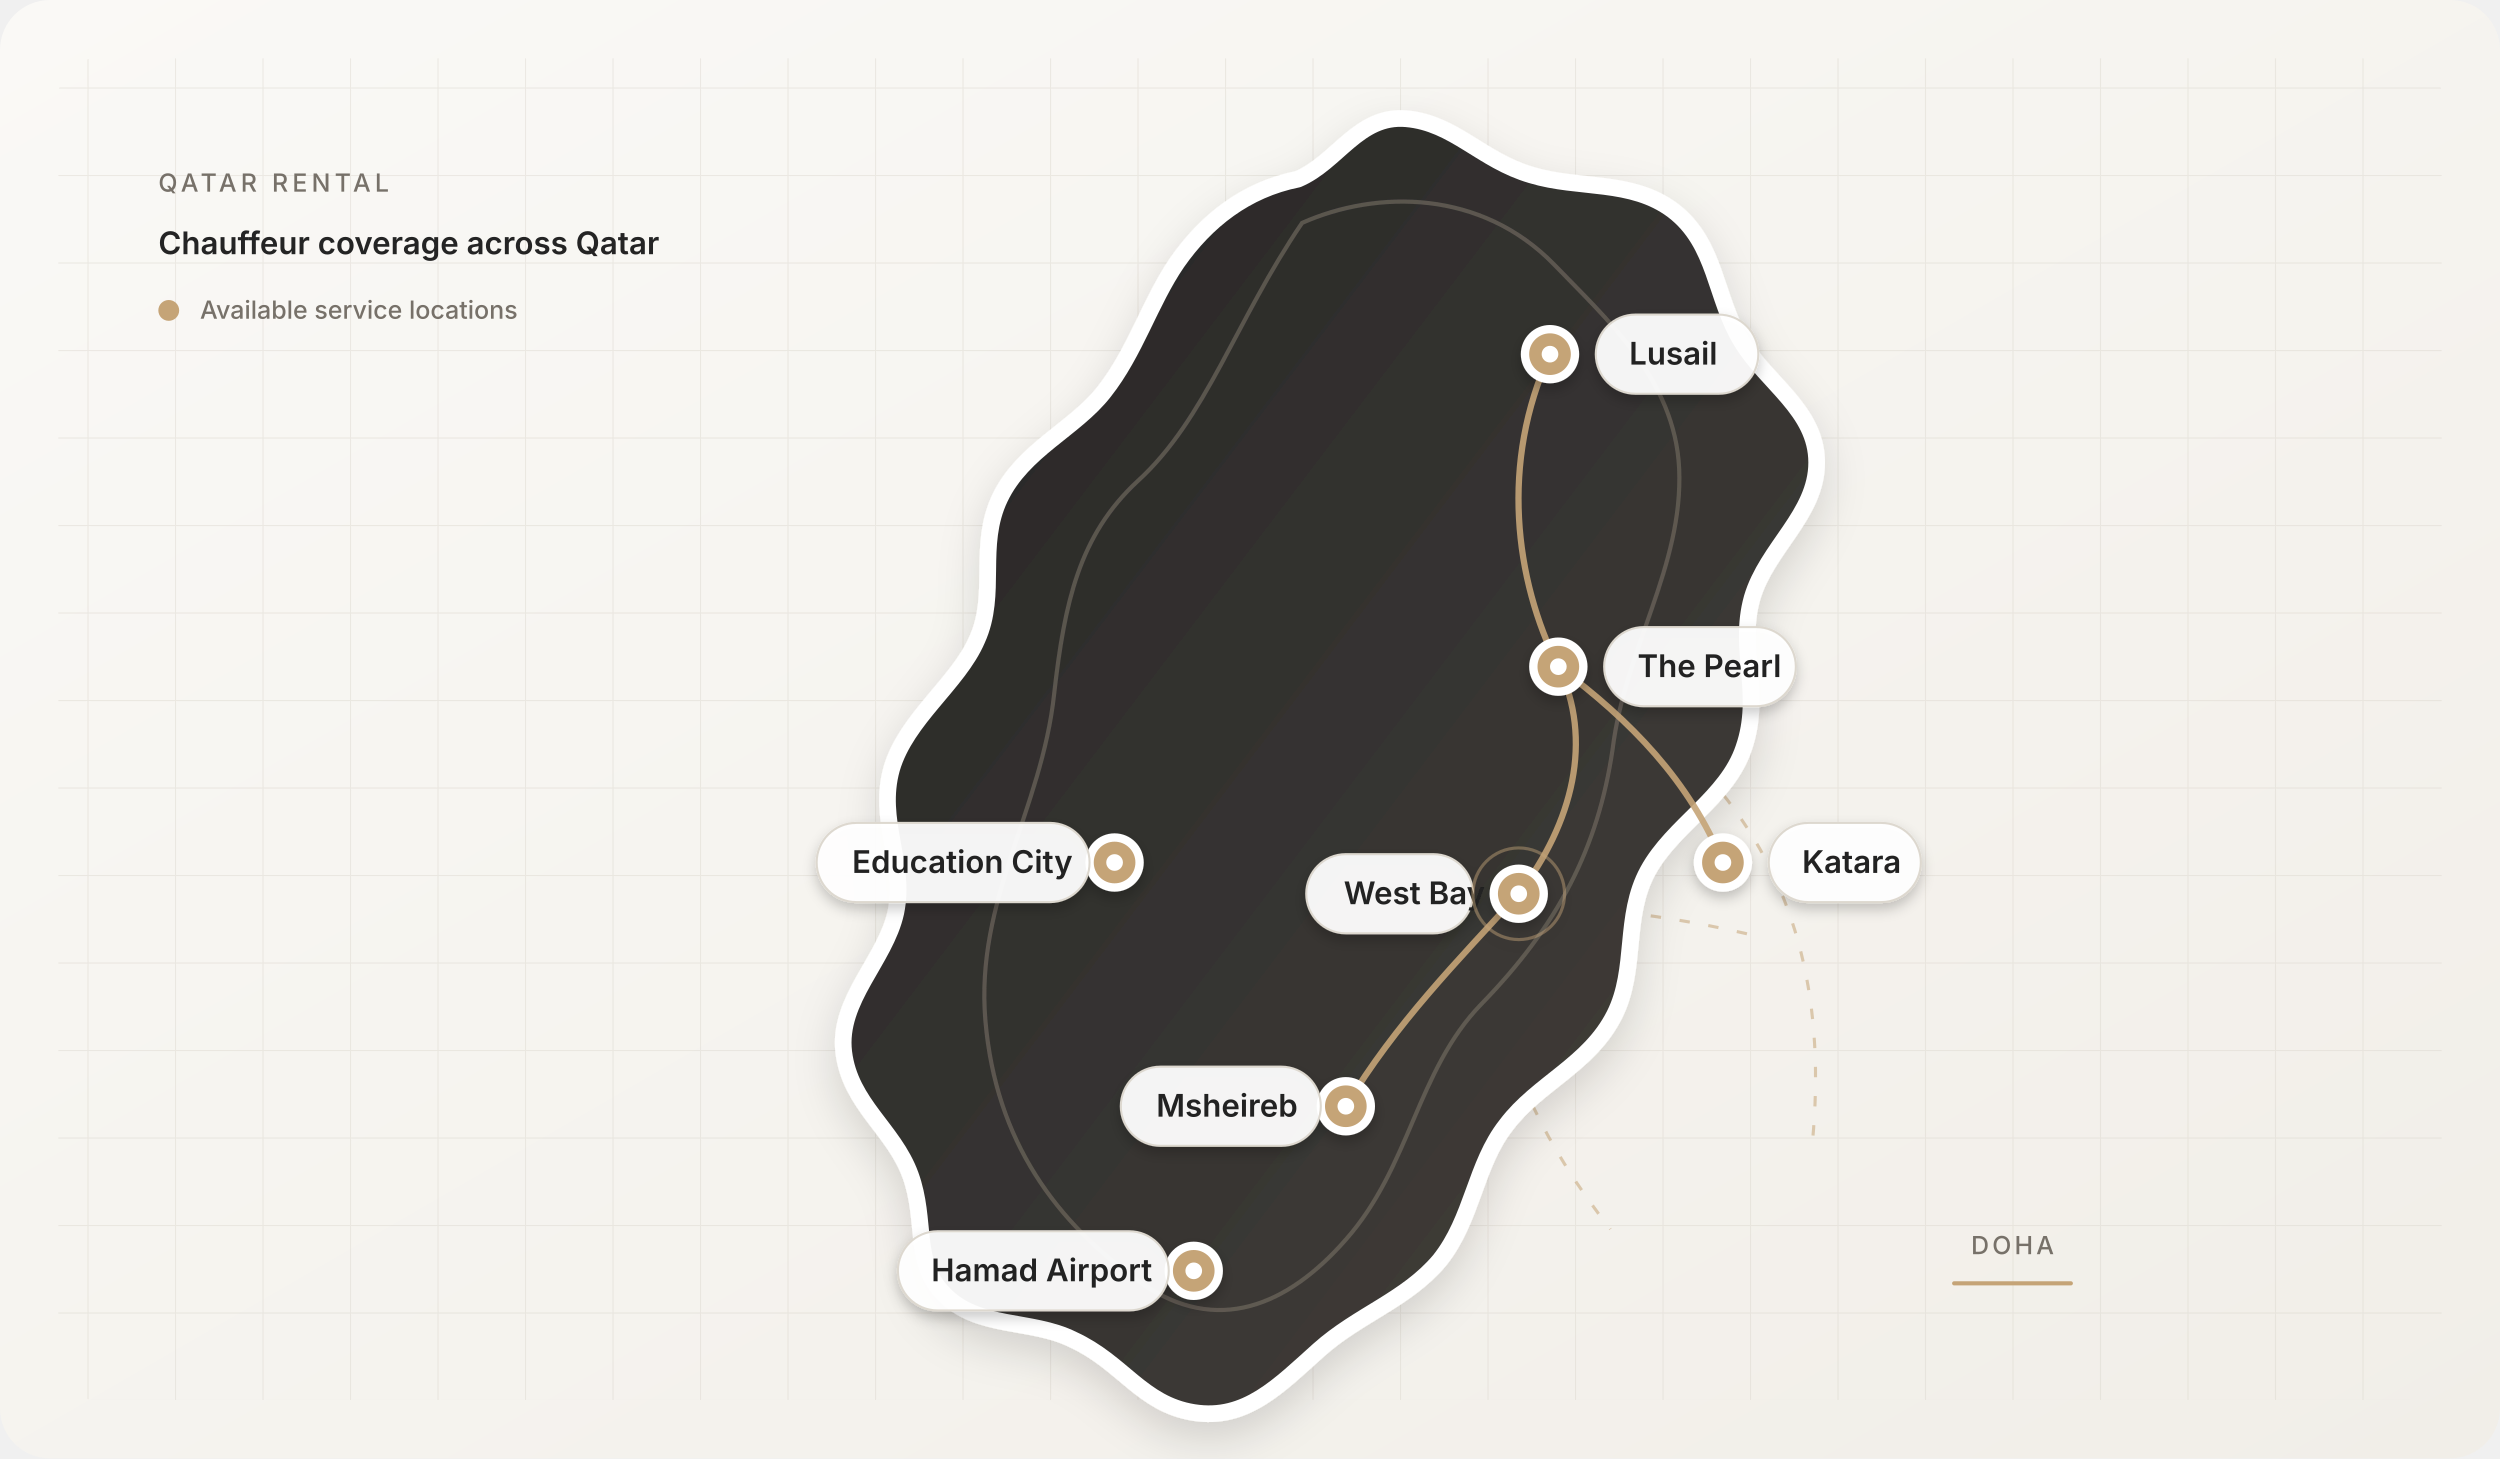
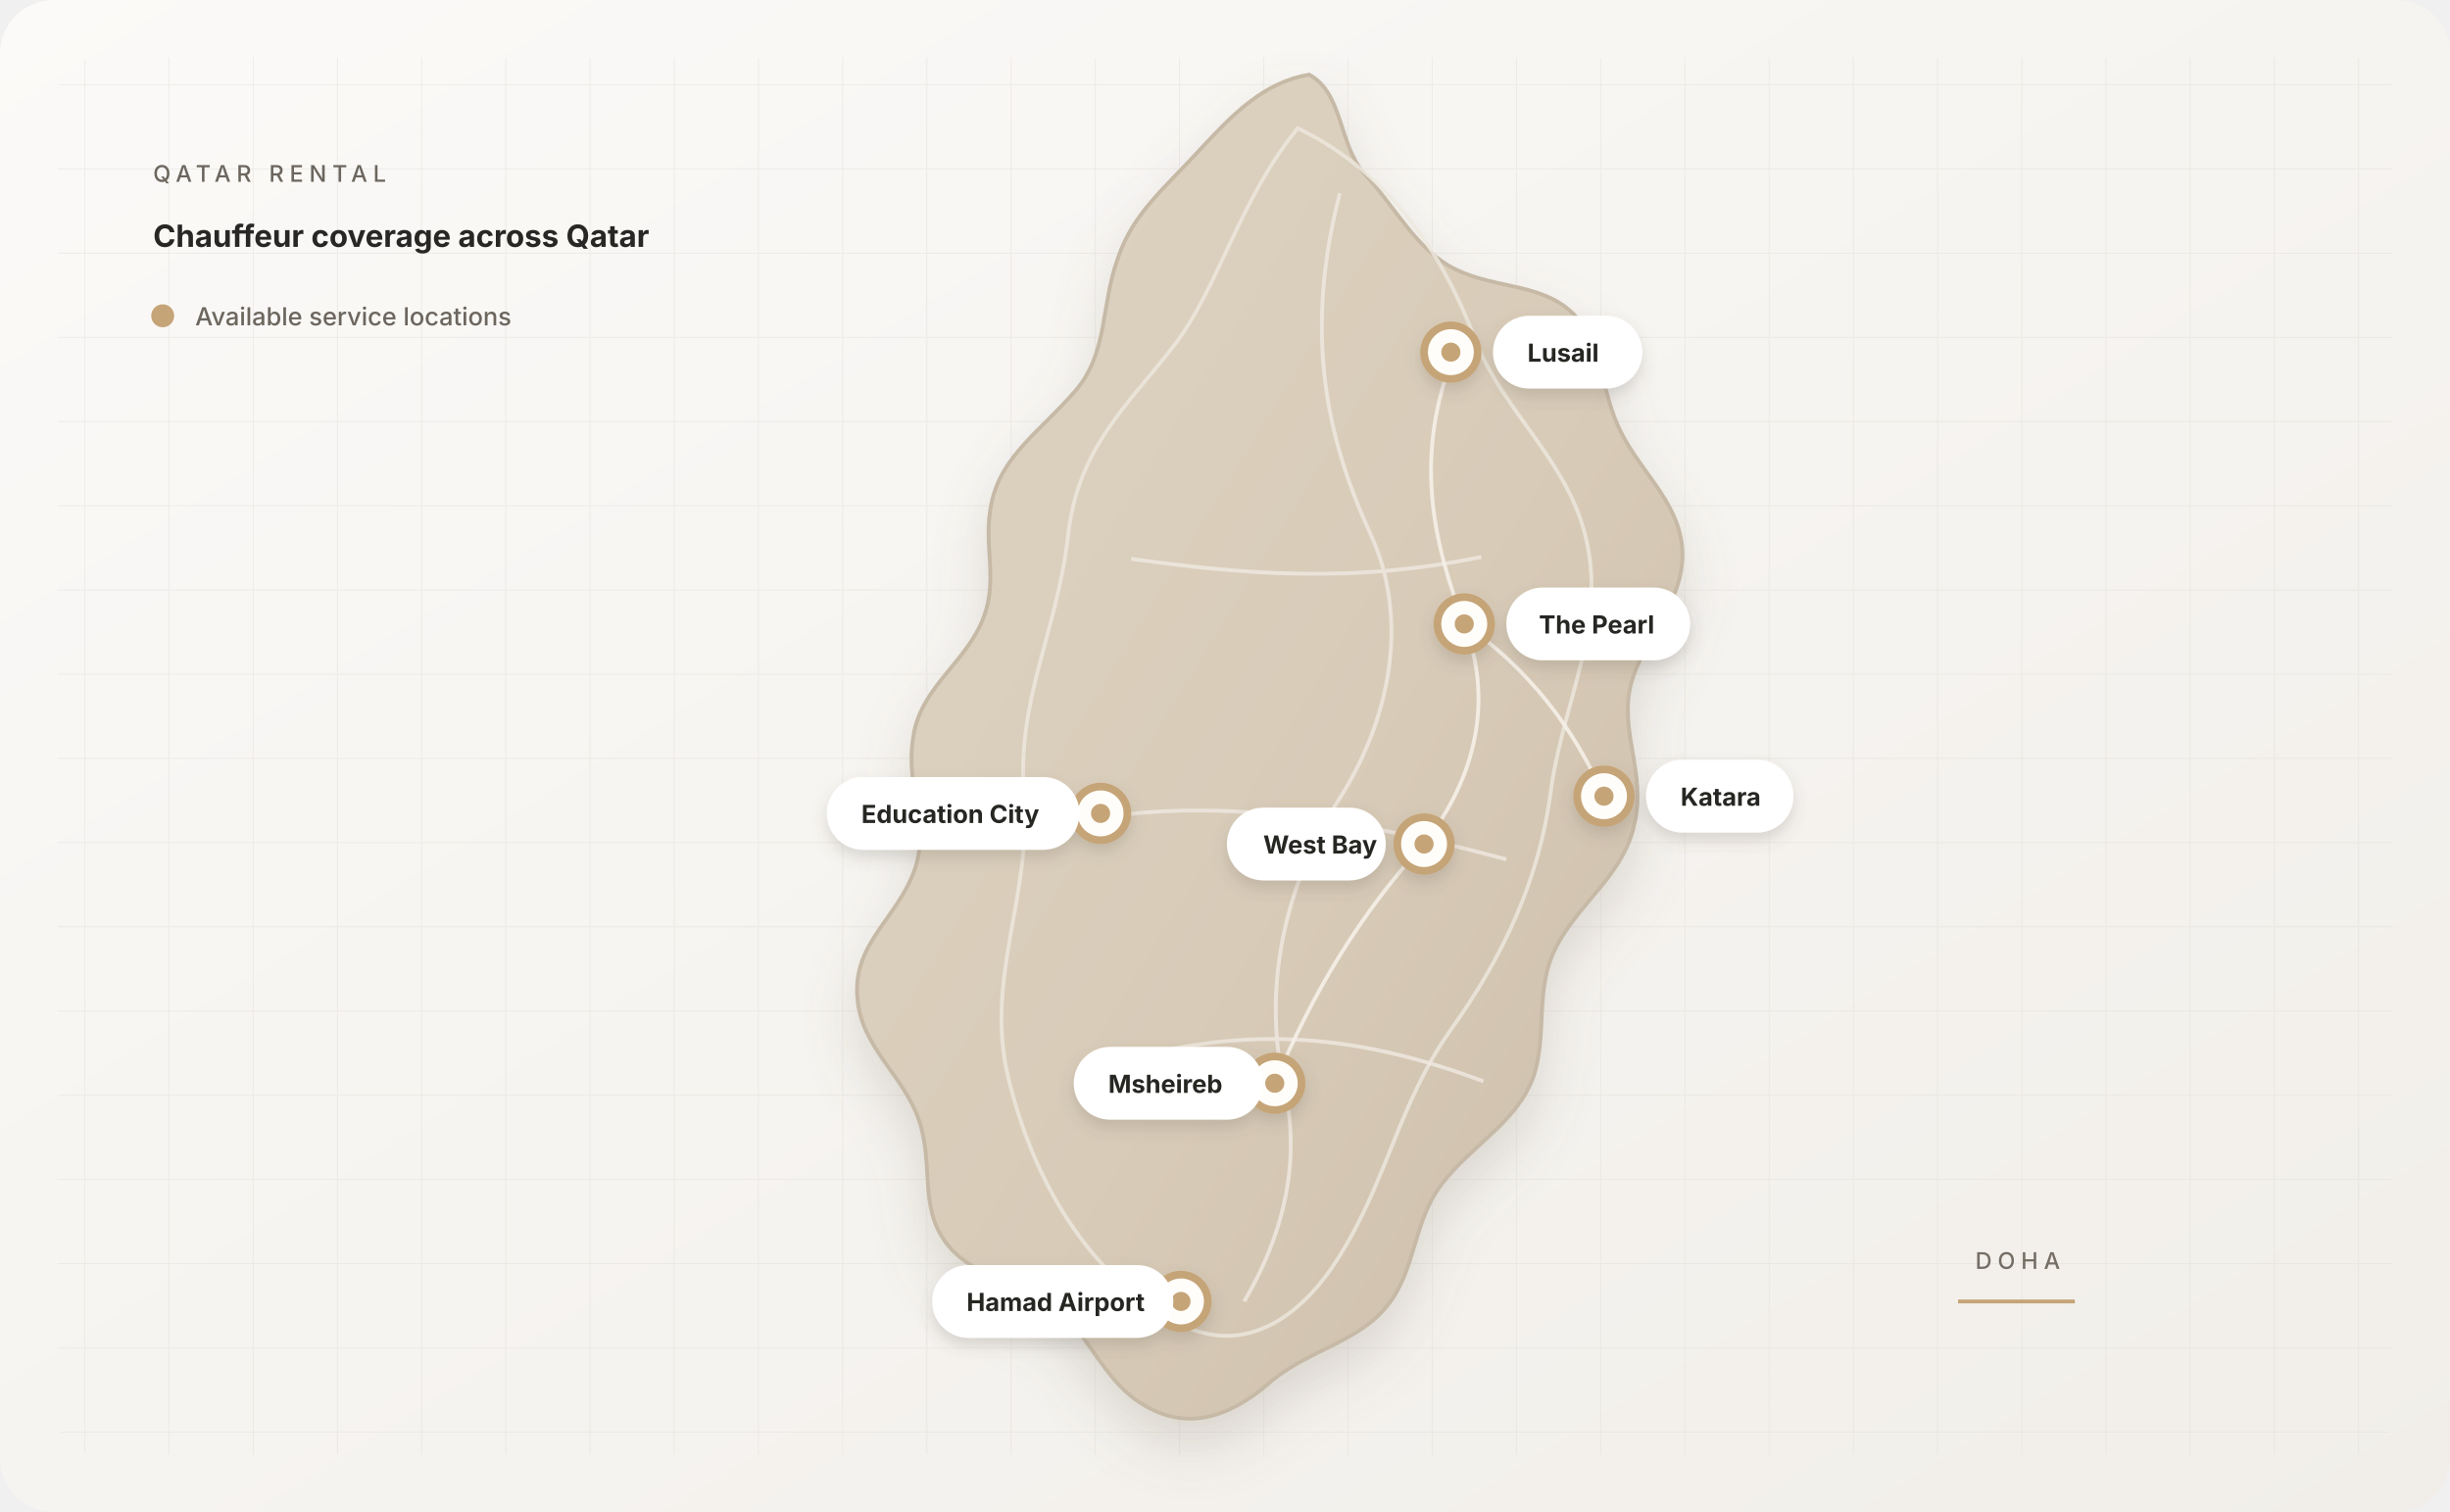
- <svg xmlns="http://www.w3.org/2000/svg" viewBox="0 0 1200 700" role="img" aria-labelledby="title desc">
+ <svg xmlns="http://www.w3.org/2000/svg" viewBox="0 0 1280 790" role="img" aria-labelledby="title desc">
  <defs>
-     <linearGradient id="background" x1="0" y1="0" x2="1" y2="1">
-       <stop offset="0" stop-color="#faf9f6" />
-       <stop offset="1" stop-color="#f1eee8" />
+     <linearGradient id="paper" x1="0" y1="0" x2="1" y2="1">
+       <stop offset="0" stop-color="#fbfaf8" />
+       <stop offset="1" stop-color="#f1eee9" />
    </linearGradient>
-     <linearGradient id="qatarFill" x1="0" y1="0" x2="1" y2="1">
-       <stop offset="0" stop-color="#252525" />
-       <stop offset="1" stop-color="#45413c" />
+     <linearGradient id="qatar" x1="0" y1="0" x2="1" y2="1">
+       <stop offset="0" stop-color="#ded4c3" />
+       <stop offset=".55" stop-color="#d8cbb8" />
+       <stop offset="1" stop-color="#cbbda9" />
    </linearGradient>
-     <filter id="shadow" x="-30%" y="-30%" width="160%" height="170%">
-       <feDropShadow dx="0" dy="8" stdDeviation="10" flood-color="#151515" flood-opacity=".14" />
+     <pattern id="grid" width="44" height="44" patternUnits="userSpaceOnUse">
+       <path d="M44 0H0V44" fill="none" stroke="#dedbd5" stroke-width="1" opacity=".55" />
+     </pattern>
+     <filter id="mapShadow" x="-35%" y="-25%" width="170%" height="170%">
+       <feDropShadow dx="0" dy="14" stdDeviation="14" flood-color="#817765" flood-opacity=".23" />
    </filter>
-     <filter id="pinShadow" x="-50%" y="-50%" width="200%" height="200%">
-       <feDropShadow dx="0" dy="3" stdDeviation="3" flood-color="#151515" flood-opacity=".22" />
+     <filter id="labelShadow" x="-35%" y="-60%" width="170%" height="220%">
+       <feDropShadow dx="0" dy="4" stdDeviation="4" flood-color="#625b52" flood-opacity=".2" />
    </filter>
-     <pattern id="grid" width="42" height="42" patternUnits="userSpaceOnUse">
-       <path d="M42 0H0V42" fill="none" stroke="#d9d4ca" stroke-width="1" opacity=".42" />
-     </pattern>
-     <g id="locationPin">
-       <circle r="12" fill="#c5a477" stroke="#fff" stroke-width="4" />
-       <circle r="4" fill="#fff" />
+     <style>
+       .heading { font: 700 16px Inter, Arial, sans-serif; fill: #292725; }
+       .eyebrow { font: 500 12px Inter, Arial, sans-serif; fill: #6c665e; letter-spacing: 3px; }
+       .legend { font: 500 13px Inter, Arial, sans-serif; fill: #6c665e; }
+       .location { font: 700 13px Inter, Arial, sans-serif; fill: #282624; }
+       .doha { font: 500 12px Inter, Arial, sans-serif; fill: #756e65; letter-spacing: 3px; }
+     </style>
+     <g id="pin">
+       <circle r="14" fill="#fffdf9" stroke="#c5a477" stroke-width="4" />
+       <circle r="5" fill="#c5a477" />
    </g>
-     <style>
-       .label { font: 600 15px Inter, Arial, sans-serif; fill: #242424; }
-       .small-label { font: 500 12px Inter, Arial, sans-serif; fill: #777169; }
-       .label-box { fill: rgba(255,255,255,.94); stroke: #ddd8cf; stroke-width: 1; }
-     </style>
  </defs>
-   <rect width="1200" height="700" rx="24" fill="url(#background)" />
-   <rect x="28" y="28" width="1144" height="644" rx="18" fill="url(#grid)" />
-   <g opacity=".55" fill="none" stroke="#c5a477" stroke-width="1.5" stroke-dasharray="5 9">
-     <path d="M690 140C740 220 750 300 728 365C704 438 710 510 773 590" />
-     <path d="M650 250C722 278 778 319 826 380C864 427 876 483 870 548" />
-     <path d="M585 458C670 431 752 427 846 450" />
+   <rect width="1280" height="790" rx="28" fill="url(#paper)" />
+   <rect x="30" y="30" width="1220" height="730" rx="20" fill="url(#grid)" opacity=".72" />
+   <g transform="translate(80 95)">
+     <text class="eyebrow" x="0" y="0">QATAR RENTAL</text>
+     <text class="heading" x="0" y="34">Chauffeur coverage across Qatar</text>
+     <circle cx="5" cy="70" r="6" fill="#c5a477" />
+     <text class="legend" x="22" y="75">Available service locations</text>
  </g>
-   <g filter="url(#shadow)">
-     <path d="M623 86       C598 91 579 106 565 126       C552 145 545 169 530 188       C516 206 491 216 480 239       C469 262 479 285 469 307       C460 328 435 345 428 369       C421 394 435 414 430 438       C425 461 402 480 405 505       C408 530 429 542 437 564       C445 586 438 606 453 621       C469 638 495 633 515 643       C539 654 548 674 573 678       C598 682 614 665 633 648       C652 631 675 624 691 605       C707 585 708 559 723 540       C738 520 763 511 775 487       C786 465 779 440 791 418       C803 396 829 383 837 359       C846 333 834 312 841 287       C848 263 872 247 872 222       C872 197 848 184 836 164       C823 143 824 117 803 101       C783 86 758 91 735 84       C711 77 698 59 675 57       C652 55 642 78 623 86Z" fill="url(#qatarFill)" stroke="#fff" stroke-width="8" stroke-linejoin="round" />
-     <path d="M625 107C593 154 579 201 546 231C518 257 511 289 506 333C500 389 468 432 473 490C478 548 507 587 548 616C584 641 618 627 646 595C677 560 680 514 711 482C748 444 767 407 774 360C780 311 808 272 806 225C804 182 771 153 746 127C711 91 661 91 625 107Z" fill="none" stroke="#726b61" stroke-width="2" opacity=".65" />
-   </g>
-   <g fill="none" stroke="#c5a477" stroke-width="3" stroke-linecap="round" opacity=".9">
-     <path d="M744 170C720 222 727 278 748 320C765 355 755 395 729 429" />
-     <path d="M729 429C700 461 670 491 646 531" />
-     <path d="M748 320C783 346 811 375 827 414" />
-   </g>
-   <g filter="url(#pinShadow)">
-     <g transform="translate(744 170)">
-       <use href="#locationPin" />
-       <rect class="label-box" x="22" y="-19" width="78" height="38" rx="19" />
-       <text class="label" x="38" y="5">Lusail</text>
-     </g>
-     <g transform="translate(748 320)">
-       <use href="#locationPin" />
-       <rect class="label-box" x="22" y="-19" width="92" height="38" rx="19" />
-       <text class="label" x="38" y="5">The Pearl</text>
-     </g>
-     <g transform="translate(729 429)">
-       <use href="#locationPin" />
-       <rect class="label-box" x="-102" y="-19" width="80" height="38" rx="19" />
-       <text class="label" x="-84" y="5">West Bay</text>
-     </g>
-     <g transform="translate(827 414)">
-       <use href="#locationPin" />
-       <rect class="label-box" x="22" y="-19" width="73" height="38" rx="19" />
-       <text class="label" x="38" y="5">Katara</text>
-     </g>
-     <g transform="translate(646 531)">
-       <use href="#locationPin" />
-       <rect class="label-box" x="-108" y="-19" width="96" height="38" rx="19" />
-       <text class="label" x="-91" y="5">Msheireb</text>
-     </g>
-     <g transform="translate(573 610)">
-       <use href="#locationPin" />
-       <rect class="label-box" x="-142" y="-19" width="130" height="38" rx="19" />
-       <text class="label" x="-126" y="5">Hamad Airport</text>
-     </g>
-     <g transform="translate(535 414)">
-       <use href="#locationPin" />
-       <rect class="label-box" x="-143" y="-19" width="131" height="38" rx="19" />
-       <text class="label" x="-126" y="5">Education City</text>
-     </g>
-     <g transform="translate(729 429)">
-       <circle r="22" fill="none" stroke="#c5a477" stroke-width="1.5" opacity=".45" />
+   <g filter="url(#mapShadow)">
+     <path d="M684 39       C660 43 644 60 628 77       C609 98 592 111 584 135       C575 160 579 184 562 204       C544 225 523 238 518 263       C513 286 523 304 512 327       C502 348 480 361 477 386       C473 412 486 430 478 454       C469 480 445 493 448 522       C450 547 472 562 480 585       C488 608 480 630 494 649       C508 668 533 669 551 683       C571 699 577 724 601 736       C624 748 646 738 665 721       C685 705 710 701 725 682       C740 663 738 639 753 619       C769 598 792 587 801 563       C809 540 801 516 814 493       C826 471 849 456 854 430       C860 404 846 382 852 358       C858 334 879 316 879 290       C879 264 858 248 847 226       C836 205 838 180 822 164       C806 148 782 151 761 141       C740 131 729 108 713 91       C699 75 702 49 684 39Z" fill="url(#qatar)" stroke="#c6b9a6" stroke-width="2" />
+     <path d="M678 67C647 105 637 150 613 181C589 212 563 234 558 280C552 331 531 366 535 416C539 469 514 512 527 564C540 617 568 665 613 690C648 710 679 690 700 656C725 616 731 576 758 538C786 499 804 459 810 415C816 368 839 329 829 283C820 241 785 215 771 178C755 136 728 91 678 67Z" fill="none" stroke="#eee8df" stroke-width="2" opacity=".8" />
+     <g fill="none" stroke="#eee8df" stroke-width="2" opacity=".85">
+       <path d="M700 101C681 174 693 229 716 279C735 320 729 371 700 417C675 456 658 510 671 568C679 603 673 641 650 680" />
+       <path d="M591 292C649 300 706 305 774 291" />
+       <path d="M550 432C618 416 690 423 787 449" />
+       <path d="M575 558C645 535 706 539 775 565" />
    </g>
  </g>
-   <g transform="translate(76 92)">
-     <text class="small-label" x="0" y="0" letter-spacing="2">QATAR RENTAL</text>
-     <text class="label" x="0" y="30" font-size="22">Chauffeur coverage across Qatar</text>
-     <rect x="0" y="52" width="10" height="10" rx="5" fill="#c5a477" />
-     <text class="small-label" x="20" y="61">Available service locations</text>
+   <g fill="none" stroke="#f5f0e8" stroke-width="2" opacity=".9">
+     <path d="M760 184C738 239 749 284 765 326C780 365 772 405 744 441" />
+     <path d="M744 441C711 477 686 518 666 566" />
+     <path d="M765 326C799 350 822 380 838 416" />
  </g>
-   <g transform="translate(966 602)">
-     <text class="small-label" x="0" y="0" text-anchor="middle" letter-spacing="1.5">DOHA</text>
-     <path d="M-28 14H28" stroke="#c5a477" stroke-width="2" stroke-linecap="round" />
+   <g filter="url(#labelShadow)">
+     <g transform="translate(758 184)">
+       <use href="#pin" />
+       <rect x="22" y="-19" width="78" height="38" rx="19" fill="#fff" />
+       <text class="location" x="40" y="5">Lusail</text>
+     </g>
+     <g transform="translate(765 326)">
+       <use href="#pin" />
+       <rect x="22" y="-19" width="96" height="38" rx="19" fill="#fff" />
+       <text class="location" x="39" y="5">The Pearl</text>
+     </g>
+     <g transform="translate(744 441)">
+       <use href="#pin" />
+       <rect x="-103" y="-19" width="83" height="38" rx="19" fill="#fff" />
+       <text class="location" x="-84" y="5">West Bay</text>
+     </g>
+     <g transform="translate(838 416)">
+       <use href="#pin" />
+       <rect x="22" y="-19" width="77" height="38" rx="19" fill="#fff" />
+       <text class="location" x="40" y="5">Katara</text>
+     </g>
+     <g transform="translate(666 566)">
+       <use href="#pin" />
+       <rect x="-105" y="-19" width="99" height="38" rx="19" fill="#fff" />
+       <text class="location" x="-87" y="5">Msheireb</text>
+     </g>
+     <g transform="translate(617 680)">
+       <use href="#pin" />
+       <rect x="-130" y="-19" width="126" height="38" rx="19" fill="#fff" />
+       <text class="location" x="-112" y="5">Hamad Airport</text>
+     </g>
+     <g transform="translate(575 425)">
+       <use href="#pin" />
+       <rect x="-143" y="-19" width="132" height="38" rx="19" fill="#fff" />
+       <text class="location" x="-125" y="5">Education City</text>
+     </g>
+   </g>
+   <g transform="translate(1032 663)">
+     <text class="doha" x="0" y="0">DOHA</text>
+     <path d="M-9 17H52" stroke="#c5a477" stroke-width="2" />
  </g>
</svg>
